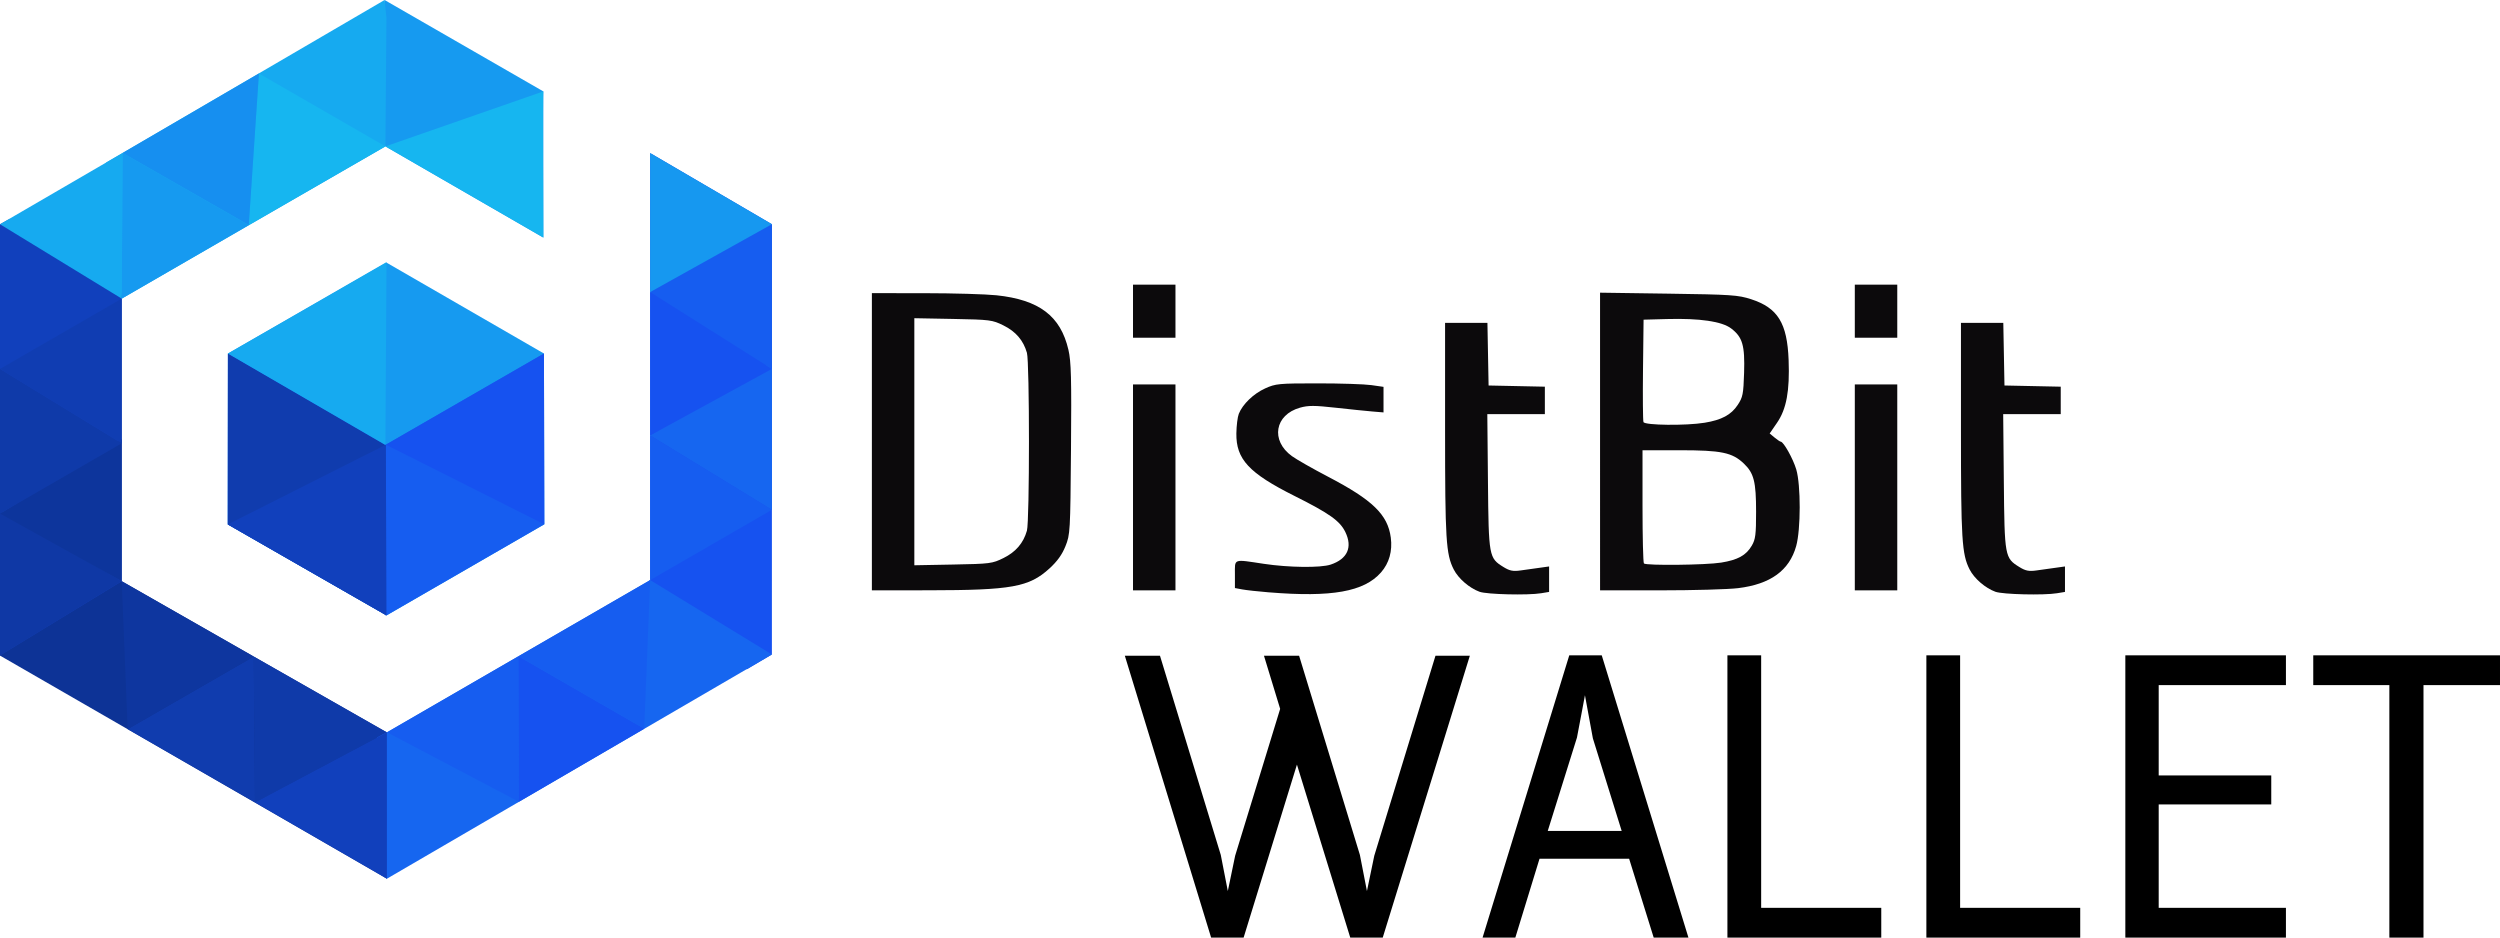
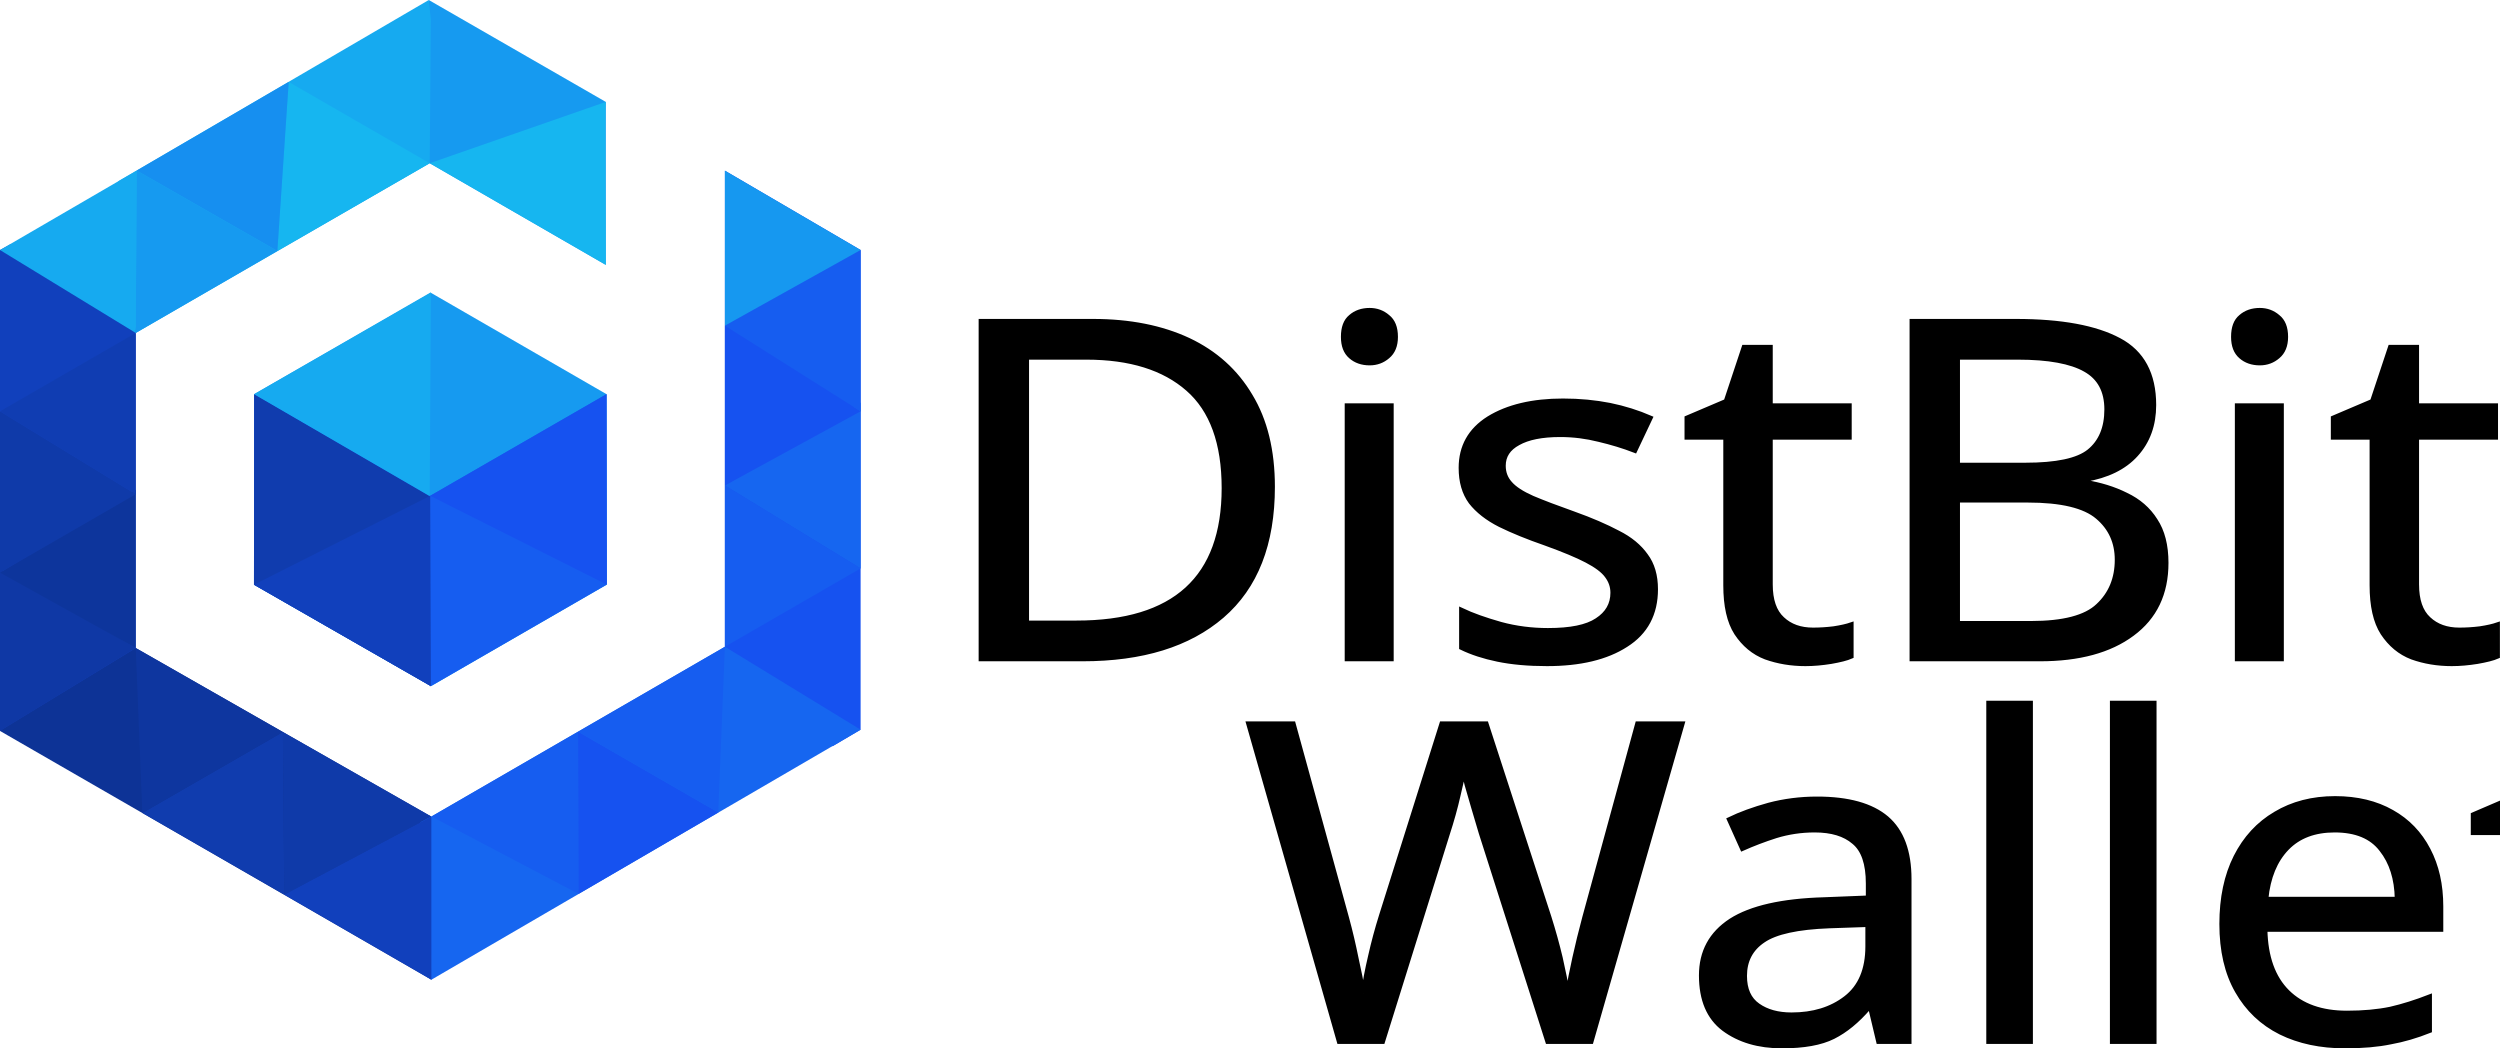
- <svg xmlns="http://www.w3.org/2000/svg" id="svg1028" version="1.1" viewBox="0 0 63.5 23.815" height="23.815mm" width="63.5mm">
+ <svg xmlns="http://www.w3.org/2000/svg" width="56.954mm" height="23.872mm" viewBox="0 0 56.954 23.872" version="1.1" id="svg1028">
  <defs id="defs1022" />
-   <g transform="translate(-109.9239,-78.83664)" id="layer1">
-     <g id="g2183-7-6-7" transform="matrix(0.6647861,0,0,0.6647861,110.4648,-175.3296)" style="stroke-width:1.504">
-       <g style="stroke-width:4.907" transform="matrix(0.3065693,0,0,0.3065693,-0.5642235,265.1179)" id="g1224">
-         <g transform="matrix(0.4992278,0,0,0.4992278,-5.750498,366.7955)" id="g1218" style="stroke-width:9.829">
-           <path id="path943-08-7-6-3-0" d="m 202.595,87.093 -30.392,-17.765 -0.005,106.602 -3.163,2.933 27.305,19.334 6.25,-3.699 z" style="fill:#1652f0;fill-opacity:1;stroke-width:9.829" />
-           <path id="path943-08-7-1-7-5-3-0-3" d="m 9.889,194.777 0.24,-4.489 26.316,-16.428 3.836,2.349 66.098,37.723 0.104,36.547 z" style="fill:#0d3396;fill-opacity:1;stroke-width:9.829" />
-           <path id="path943-08-7-1-7-5-3-0-3-9-2" d="m 202.59,194.498 -30.387,-18.571 -65.733,38.011 -2.401,-1.06 -0.707,35.647 3.119,1.954 z" style="fill:#1666f0;fill-opacity:1;stroke-width:9.829" />
-           <path id="path943-08-7-6" d="m 9.889,194.716 30.392,-18.508 5e-6,-70.545 2.413,-3.381 -30.369,-16.532 -2.436,1.344 z" style="fill:#1140bc;fill-opacity:1;stroke-width:9.829" />
-           <path id="path943-08" d="M 145.533,53.93 V 90.423 L 106.106,67.66 l -4.84,-0.247 4.629,-36.3 z" style="fill:#169af0;fill-opacity:1;stroke-width:9.829" />
-           <path id="path943-08-7" d="M 36.373,71.705 40.281,105.664 106.106,67.66 106.36,35.499 105.895,31.113 Z" style="fill:#16aaf0;fill-opacity:1;stroke-width:9.829" />
-           <path id="path832-67" d="m 106.373,184.747 39.383,-22.738 -0.068,-42.638 -39.315,-22.699 -39.582,22.699 -0.034,42.658 z" style="fill:#169af0;fill-opacity:1;stroke-width:9.829" />
-           <path id="path832-8-5" d="m 106.373,184.747 39.383,-22.738 -0.068,-42.638 -39.475,22.76 -39.422,-22.76 -0.034,42.658 z" style="fill:#165df0;fill-opacity:1;stroke-width:9.829" />
-           <path id="path832-0-7" d="M 106.373,184.747 H 106.106 v -42.553 0 l -39.315,-22.822 -0.034,42.658 z" style="fill:#103cae;fill-opacity:1;stroke-width:9.829" />
-           <path id="path943-08-7-1" d="M 106.106,67.66 71.992,87.304 74.53,49.459 Z" style="fill:#16b6f0;fill-opacity:1;stroke-width:9.829" />
-           <path id="path943-08-7-1-7" d="M 40.492,69.3 71.992,87.304 74.53,49.459 Z" style="fill:#168ff0;fill-opacity:1;stroke-width:9.829" />
-           <path id="path943-08-7-1-7-5" d="M 71.992,87.304 40.492,69.3 c 0,0 -0.211,36.364 -0.211,36.364 z" style="fill:#169af0;fill-opacity:1;stroke-width:9.829" />
-           <path id="path943-08-7-1-7-5-8" d="M 9.889,87.096 40.281,105.664 40.492,69.3 Z" style="fill:#16aaf0;fill-opacity:1;stroke-width:9.829" />
-           <path id="path943-08-7-6-3" d="M 9.889,158.662 40.281,176.209 9.889,194.777 Z" style="fill:#0f38a5;fill-opacity:1;stroke-width:9.829" />
-           <path id="path943-08-7-6-3-6" d="M 40.281,140.757 9.889,159.326 40.281,176.209 Z" style="fill:#0d359c;fill-opacity:1;stroke-width:9.829" />
-           <path id="path943-08-7-6-2" d="M 9.889,159.326 40.281,141.779 9.889,123.211 Z" style="fill:#0f3aa9;fill-opacity:1;stroke-width:9.829" />
-           <path id="path943-08-7-6-2-5" d="m 202.59,158.383 -30.392,-18.568 30.392,-18.568 z" style="fill:#1666f0;fill-opacity:1;stroke-width:9.829" />
-           <path id="path943-08-7-1-7-5-3" d="m 106.471,213.938 -33.241,-18.918 0.311,36.413 z" style="fill:#0f3aa9;fill-opacity:1;stroke-width:9.829" />
-           <path id="path943-08-7-1-7-5-3-0" d="m 41.763,213.14 31.467,-18.12 0.311,36.413 z" style="fill:#103cae;fill-opacity:1;stroke-width:9.829" />
-           <path id="path943-08-7-1-7-5-3-1" d="m 73.23,195.02 -32.949,-18.811 1.482,36.931 z" style="fill:#0e369f;fill-opacity:1;stroke-width:9.829" />
-           <path id="path943-08-7-1-7-5-3-0-3-9" d="m 73.541,231.434 32.93,-17.496 0.011,36.541 z" style="fill:#1140bc;fill-opacity:1;stroke-width:9.829" />
-           <path id="path943-08-7-1-7-5-3-4" d="m 106.505,213.938 32.816,-18.999 0.102,36.328 z" style="fill:#165df0;fill-opacity:1;stroke-width:9.829" />
-           <path id="path943-08-7-1-7-5-3-0-1" d="m 170.722,213.026 -31.401,-18.087 0.102,36.328 z" style="fill:#1652f0;fill-opacity:1;stroke-width:9.829" />
-           <path id="path943-08-7-1-7-5-3-1-5" d="m 139.316,194.942 32.883,-19.012 -1.482,37.099 z" style="fill:#165df0;fill-opacity:1;stroke-width:9.829" />
-           <path id="path943-08-7-1-7-5-3-0-3-7" d="m 202.59,194.498 -30.387,-18.571 -1.482,37.099 z" style="fill:#000000;fill-opacity:0;stroke-width:9.829" />
-           <path id="path943-08-7-1-8" d="m 106.106,67.66 39.427,22.763 c 0,0 -0.211,-36.489 0,-36.493 z" style="fill:#16b6f0;fill-opacity:1;stroke-width:9.829" />
-           <path id="path832-0-8" d="m 106.373,184.747 -0.16,-42.615 -39.456,19.897 z" style="fill:#1140bc;fill-opacity:1;stroke-width:9.829" />
-           <path id="path832-0-8-8" d="m 145.756,162.009 -0.068,-42.638 -39.475,22.76 z" style="fill:#1652f0;fill-opacity:1;stroke-width:9.829" />
-           <path id="path832-0-8-8-1" d="m 106.106,142.194 c 0,0 0.238,-37.362 0.267,-45.645 v 0 l -39.582,22.822 19.658,11.411 z" style="fill:#16aaf0;fill-opacity:1;stroke-width:9.829" />
-           <path id="path943-08-7-6-3-6-1" d="M 40.281,105.664 9.889,123.211 40.281,141.779 Z" style="fill:#103db2;fill-opacity:1;stroke-width:9.829" />
-           <path id="path943-08-7-6-3-6-3" d="m 172.199,139.815 30.392,18.568 c 0,0 -30.392,17.547 -30.392,17.547 z" style="fill:#165df0;fill-opacity:1;stroke-width:9.829" />
-           <path id="path943-08-7-6-3-6-1-8" d="m 172.199,104.035 30.397,19.173 -30.397,16.607 z" style="fill:#1652f0;fill-opacity:1;stroke-width:9.829" />
-           <path id="path943-08-7-6-9" d="m 202.595,123.208 -30.397,-19.173 30.397,-16.942 z" style="fill:#165df0;fill-opacity:1;stroke-width:9.829" />
-           <path id="path943-08-7-1-7-5-1" d="m 202.595,87.093 -30.392,-17.765 -0.005,34.707 z" style="fill:#1698f0;fill-opacity:1;stroke-width:9.829" />
-         </g>
-         <g id="g2183-7-6" transform="translate(46.00126,-123.762)" style="stroke-width:4.907">
-           <path id="path1942-8-8" d="m 111.365,579.918 c -1.361,-0.111 -2.879,-0.278 -3.373,-0.371 l -0.899,-0.169 v -1.708 c 0,-1.993 -0.269,-1.895 3.595,-1.312 3.121,0.47 7.086,0.517 8.338,0.097 2.093,-0.701 2.75,-2.155 1.831,-4.053 -0.675,-1.393 -1.98,-2.321 -6.334,-4.501 -5.683,-2.845 -7.296,-4.58 -7.249,-7.798 0.014,-0.955 0.15,-2.05 0.301,-2.434 0.475,-1.2 1.839,-2.517 3.286,-3.171 1.312,-0.593 1.685,-0.629 6.55,-0.629 2.838,0 5.844,0.098 6.681,0.217 l 1.521,0.217 v 1.593 1.593 l -1.389,-0.115 c -0.764,-0.064 -2.825,-0.275 -4.58,-0.47 -2.638,-0.293 -3.406,-0.294 -4.429,-0.008 -3.161,0.885 -3.704,4.096 -1.021,6.039 0.581,0.421 2.615,1.579 4.52,2.574 5.549,2.898 7.426,4.719 7.805,7.574 0.224,1.685 -0.198,3.185 -1.222,4.351 -2.109,2.402 -6.137,3.119 -13.931,2.481 z" style="fill:#0c0a0c;stroke-width:4.907" />
-           <path id="path1940-04-3" d="m 137.582,579.842 c -1.262,-0.458 -2.638,-1.646 -3.215,-2.776 -0.97,-1.901 -1.082,-3.706 -1.082,-17.425 v -13.313 h 2.639 2.639 l 0.073,3.903 0.073,3.903 3.506,0.074 3.506,0.074 v 1.712 1.712 h -3.586 -3.586 l 0.08,8.401 c 0.089,9.381 0.116,9.527 1.943,10.656 0.762,0.471 1.182,0.555 2.123,0.422 0.645,-0.091 1.709,-0.24 2.364,-0.331 l 1.191,-0.167 v 1.587 1.587 l -0.992,0.164 c -1.65,0.273 -6.755,0.151 -7.676,-0.183 z" style="fill:#0c0a0c;stroke-width:4.907" />
-           <path id="path1938-4-1" d="m 201.876,579.842 c -1.262,-0.458 -2.638,-1.646 -3.215,-2.776 -0.97,-1.901 -1.082,-3.706 -1.082,-17.425 v -13.313 h 2.639 2.639 l 0.073,3.903 0.073,3.903 3.506,0.074 3.506,0.074 v 1.712 1.712 h -3.586 -3.586 l 0.08,8.401 c 0.089,9.381 0.116,9.527 1.943,10.656 0.762,0.471 1.182,0.555 2.123,0.422 0.645,-0.091 1.709,-0.24 2.364,-0.331 l 1.191,-0.167 v 1.587 1.587 l -0.992,0.164 c -1.65,0.273 -6.755,0.151 -7.676,-0.183 z" style="fill:#0c0a0c;stroke-width:4.907" />
-           <path d="m 78.252,575.638 c 1.532,-0.758 2.474,-1.858 2.918,-3.406 0.339,-1.183 0.339,-20.992 0,-22.175 -0.444,-1.548 -1.386,-2.647 -2.918,-3.406 -1.396,-0.691 -1.652,-0.724 -6.284,-0.812 l -4.829,-0.091 v 15.396 15.396 l 4.829,-0.091 c 4.632,-0.088 4.888,-0.121 6.284,-0.812 z M 61.848,561.145 V 542.625 l 6.548,0.005 c 3.602,0.003 7.64,0.12 8.974,0.26 5.33,0.562 7.994,2.579 8.972,6.792 0.341,1.472 0.395,3.517 0.322,12.368 -0.084,10.329 -0.102,10.644 -0.691,12.112 -0.424,1.056 -1.022,1.888 -1.998,2.778 -2.539,2.316 -4.697,2.706 -15.05,2.718 l -7.078,0.008 z" style="fill:#0c0a0c;stroke-width:4.907" id="path1934-9-1" />
-           <path id="path1932-5-3" d="m 94.392,566.834 v -12.832 h 2.646 2.646 v 12.832 12.832 h -2.646 -2.646 z" style="fill:#0c0a0c;stroke-width:4.907" />
-           <path d="m 165.626,558.777 c 2.13,-0.349 3.313,-0.984 4.129,-2.217 0.636,-0.961 0.713,-1.347 0.797,-4.004 0.108,-3.417 -0.192,-4.449 -1.611,-5.531 -1.154,-0.88 -3.915,-1.284 -8.007,-1.173 l -2.91,0.079 -0.071,6.212 c -0.039,3.417 -0.013,6.364 0.058,6.548 0.157,0.41 5.284,0.467 7.615,0.085 z m 2.055,17.432 c 2.095,-0.339 3.119,-0.903 3.827,-2.109 0.464,-0.79 0.539,-1.374 0.539,-4.224 0,-3.754 -0.269,-4.814 -1.526,-6.013 -1.446,-1.379 -2.8,-1.66 -8.008,-1.66 h -4.621 v 6.967 c 0,3.832 0.079,7.047 0.176,7.144 0.282,0.282 7.724,0.2 9.613,-0.106 z m -15.081,-15.093 v -18.55 l 8.533,0.122 c 7.848,0.112 8.675,0.168 10.305,0.697 3.317,1.077 4.49,2.981 4.663,7.569 0.146,3.872 -0.269,6.117 -1.447,7.83 l -0.914,1.329 0.609,0.507 c 0.335,0.279 0.682,0.511 0.772,0.516 0.358,0.019 1.537,2.13 1.932,3.458 0.577,1.944 0.571,7.481 -0.01,9.554 -0.855,3.048 -3.204,4.75 -7.237,5.243 -1.233,0.151 -5.609,0.274 -9.723,0.274 h -7.481 z" style="fill:#0c0a0c;stroke-width:4.907" id="path1926-6-8" />
-           <path id="path1924-1-1" d="m 184.35,566.834 v -12.832 h 2.646 2.646 v 12.832 12.832 h -2.646 -2.646 z" style="fill:#0c0a0c;stroke-width:4.907" />
-           <path id="path1910-5-3" d="m 94.392,544.873 v -3.307 h 2.646 2.646 v 3.307 3.307 h -2.646 -2.646 z" style="fill:#0c0a0c;stroke-width:4.907" />
-           <path id="path1908-2-3" d="m 184.35,544.873 v -3.307 h 2.646 2.646 v 3.307 3.307 h -2.646 -2.646 z" style="fill:#0c0a0c;stroke-width:4.907" />
-         </g>
-         <g aria-label="WALLET" id="text1062" style="font-style:normal;font-variant:normal;font-weight:normal;font-stretch:normal;font-size:49.4px;line-height:1.25;font-family:'Manila Sans';-inkscape-font-specification:'Manila Sans, Normal';font-variant-ligatures:normal;font-variant-caps:normal;font-variant-numeric:normal;font-variant-east-asian:normal;letter-spacing:0px;word-spacing:0px;stroke-width:1.953">
-           <g id="g1079" style="opacity:1;stroke-width:1.953">
-             <path style="color:#000000;font-style:normal;font-variant:normal;font-weight:normal;font-stretch:normal;font-size:49.4px;line-height:1.25;font-family:'Manila Sans';-inkscape-font-specification:'Manila Sans, Normal';font-variant-ligatures:normal;font-variant-position:normal;font-variant-caps:normal;font-variant-numeric:normal;font-variant-alternates:normal;font-variant-east-asian:normal;font-feature-settings:normal;font-variation-settings:normal;text-indent:0;text-align:start;text-decoration:none;text-decoration-line:none;text-decoration-style:solid;text-decoration-color:#000000;letter-spacing:0px;word-spacing:0px;text-transform:none;writing-mode:lr-tb;direction:ltr;text-orientation:mixed;dominant-baseline:auto;baseline-shift:baseline;text-anchor:start;white-space:normal;shape-padding:0;shape-margin:0;inline-size:0;clip-rule:nonzero;display:inline;overflow:visible;visibility:visible;isolation:auto;mix-blend-mode:normal;color-interpolation:sRGB;color-interpolation-filters:linearRGB;solid-color:#000000;solid-opacity:1;vector-effect:none;fill:#000000;fill-opacity:1;fill-rule:nonzero;stroke:none;stroke-width:1.953;stroke-linecap:butt;stroke-linejoin:miter;stroke-miterlimit:4;stroke-dasharray:none;stroke-dashoffset:0;stroke-opacity:1;color-rendering:auto;image-rendering:auto;shape-rendering:auto;text-rendering:auto;enable-background:accumulate;stop-color:#000000;stop-opacity:1" d="m 171.296,498.882 10.67,-34.531 h -3.656 l -7.558,24.7 -1.087,5.236 h -0.247 l -1.037,-5.335 -7.509,-24.601 h -3.754 l 1.927,6.323 -5.632,18.377 -1.087,5.236 h -0.247 l -1.037,-5.335 -7.509,-24.601 h -3.754 l 10.572,34.531 h 3.606 l 6.867,-22.28 6.867,22.28 z" id="path1081" />
-             <path style="color:#000000;font-style:normal;font-variant:normal;font-weight:normal;font-stretch:normal;font-size:49.4px;line-height:1.25;font-family:'Manila Sans';-inkscape-font-specification:'Manila Sans, Normal';font-variant-ligatures:normal;font-variant-position:normal;font-variant-caps:normal;font-variant-numeric:normal;font-variant-alternates:normal;font-variant-east-asian:normal;font-feature-settings:normal;font-variation-settings:normal;text-indent:0;text-align:start;text-decoration:none;text-decoration-line:none;text-decoration-style:solid;text-decoration-color:#000000;letter-spacing:0px;word-spacing:0px;text-transform:none;writing-mode:lr-tb;direction:ltr;text-orientation:mixed;dominant-baseline:auto;baseline-shift:baseline;text-anchor:start;white-space:normal;shape-padding:0;shape-margin:0;inline-size:0;clip-rule:nonzero;display:inline;overflow:visible;visibility:visible;isolation:auto;mix-blend-mode:normal;color-interpolation:sRGB;color-interpolation-filters:linearRGB;solid-color:#000000;solid-opacity:1;vector-effect:none;fill-opacity:1;fill-rule:nonzero;stroke:none;stroke-width:1.953;stroke-linecap:butt;stroke-linejoin:miter;stroke-miterlimit:4;stroke-dasharray:none;stroke-dashoffset:0;stroke-opacity:1;color-rendering:auto;image-rendering:auto;shape-rendering:auto;text-rendering:auto;enable-background:accumulate;stop-color:#000000;stop-opacity:1" d="m 139.375,464.053 10.754,35.129 h 4.049 l 6.646,-21.562 6.645,21.562 h 4.049 l 0.064,-0.211 10.791,-34.918 h -4.283 l -7.627,24.924 -0.914,4.404 -0.877,-4.5 -7.578,-24.828 h -4.379 l 2.018,6.621 -5.609,18.303 -0.914,4.404 -0.877,-4.5 -7.578,-24.828 z m 0.809,0.598 h 3.129 l 7.439,24.375 1.08,5.562 h 0.738 l 1.133,-5.461 5.654,-18.451 -1.836,-6.025 h 3.129 l 7.439,24.375 1.082,5.562 h 0.738 l 1.133,-5.461 7.49,-24.477 h 3.029 l -10.488,33.934 h -3.164 l -7.086,-22.998 -7.088,22.998 h -3.164 z" id="path1083" />
-           </g>
-           <g id="g1085" style="opacity:1;stroke-width:1.953">
-             <path style="color:#000000;font-style:normal;font-variant:normal;font-weight:normal;font-stretch:normal;font-size:49.4px;line-height:1.25;font-family:'Manila Sans';-inkscape-font-specification:'Manila Sans, Normal';font-variant-ligatures:normal;font-variant-position:normal;font-variant-caps:normal;font-variant-numeric:normal;font-variant-alternates:normal;font-variant-east-asian:normal;font-feature-settings:normal;font-variation-settings:normal;text-indent:0;text-align:start;text-decoration:none;text-decoration-line:none;text-decoration-style:solid;text-decoration-color:#000000;letter-spacing:0px;word-spacing:0px;text-transform:none;writing-mode:lr-tb;direction:ltr;text-orientation:mixed;dominant-baseline:auto;baseline-shift:baseline;text-anchor:start;white-space:normal;shape-padding:0;shape-margin:0;inline-size:0;clip-rule:nonzero;display:inline;overflow:visible;visibility:visible;isolation:auto;mix-blend-mode:normal;color-interpolation:sRGB;color-interpolation-filters:linearRGB;solid-color:#000000;solid-opacity:1;vector-effect:none;fill:#000000;fill-opacity:1;fill-rule:nonzero;stroke:none;stroke-width:1.953;stroke-linecap:butt;stroke-linejoin:miter;stroke-miterlimit:4;stroke-dasharray:none;stroke-dashoffset:0;stroke-opacity:1;color-rendering:auto;image-rendering:auto;shape-rendering:auto;text-rendering:auto;enable-background:accumulate;stop-color:#000000;stop-opacity:1" d="m 198.591,464.302 h -3.606 l -10.621,34.58 h 3.458 l 3.013,-9.831 h 11.609 l 3.063,9.831 h 3.705 z m -0.593,9.979 3.705,11.905 H 191.675 l 3.754,-12.004 c 0,0 1.087,-5.681 1.136,-6.076 h 0.296 z" id="path1087" />
-             <path style="color:#000000;font-style:normal;font-variant:normal;font-weight:normal;font-stretch:normal;font-size:49.4px;line-height:1.25;font-family:'Manila Sans';-inkscape-font-specification:'Manila Sans, Normal';font-variant-ligatures:normal;font-variant-position:normal;font-variant-caps:normal;font-variant-numeric:normal;font-variant-alternates:normal;font-variant-east-asian:normal;font-feature-settings:normal;font-variation-settings:normal;text-indent:0;text-align:start;text-decoration:none;text-decoration-line:none;text-decoration-style:solid;text-decoration-color:#000000;letter-spacing:0px;word-spacing:0px;text-transform:none;writing-mode:lr-tb;direction:ltr;text-orientation:mixed;dominant-baseline:auto;baseline-shift:baseline;text-anchor:start;white-space:normal;shape-padding:0;shape-margin:0;inline-size:0;clip-rule:nonzero;display:inline;overflow:visible;visibility:visible;isolation:auto;mix-blend-mode:normal;color-interpolation:sRGB;color-interpolation-filters:linearRGB;solid-color:#000000;solid-opacity:1;vector-effect:none;fill-opacity:1;fill-rule:nonzero;stroke:none;stroke-width:1.953;stroke-linecap:butt;stroke-linejoin:miter;stroke-miterlimit:4;stroke-dasharray:none;stroke-dashoffset:0;stroke-opacity:1;color-rendering:auto;image-rendering:auto;shape-rendering:auto;text-rendering:auto;enable-background:accumulate;stop-color:#000000;stop-opacity:1" d="m 194.764,464.002 -10.805,35.18 h 4.084 l 3.014,-9.83 h 11.168 l 3.062,9.83 h 4.33 L 198.812,464.002 h -0.221 z m 0.443,0.6 h 3.162 l 10.438,33.982 h -3.078 l -3.064,-9.832 h -12.049 l -3.014,9.832 h -2.832 z m 1.096,3.205 -0.033,0.262 c -0.007,0.052 -0.087,0.512 -0.195,1.1 -0.109,0.587 -0.25,1.334 -0.389,2.068 -0.276,1.458 -0.541,2.848 -0.545,2.869 l -3.873,12.381 h 10.842 l -3.82,-12.285 -1.178,-6.395 z m 0.414,1.162 0.99,5.385 0.006,0.016 3.584,11.518 h -9.215 l 3.639,-11.631 0.004,-0.018 c 0,0 0.271,-1.421 0.549,-2.891 0.139,-0.735 0.28,-1.481 0.389,-2.07 0.03,-0.16 0.031,-0.178 0.055,-0.309 z" id="path1089" />
-           </g>
-           <g id="g1091" style="opacity:1;stroke-width:1.953">
-             <path style="color:#000000;font-style:normal;font-variant:normal;font-weight:normal;font-stretch:normal;font-size:49.4px;line-height:1.25;font-family:'Manila Sans';-inkscape-font-specification:'Manila Sans, Normal';font-variant-ligatures:normal;font-variant-position:normal;font-variant-caps:normal;font-variant-numeric:normal;font-variant-alternates:normal;font-variant-east-asian:normal;font-feature-settings:normal;font-variation-settings:normal;text-indent:0;text-align:start;text-decoration:none;text-decoration-line:none;text-decoration-style:solid;text-decoration-color:#000000;letter-spacing:0px;word-spacing:0px;text-transform:none;writing-mode:lr-tb;direction:ltr;text-orientation:mixed;dominant-baseline:auto;baseline-shift:baseline;text-anchor:start;white-space:normal;shape-padding:0;shape-margin:0;inline-size:0;clip-rule:nonzero;display:inline;overflow:visible;visibility:visible;isolation:auto;mix-blend-mode:normal;color-interpolation:sRGB;color-interpolation-filters:linearRGB;solid-color:#000000;solid-opacity:1;vector-effect:none;fill:#000000;fill-opacity:1;fill-rule:nonzero;stroke:none;stroke-width:1.953;stroke-linecap:butt;stroke-linejoin:miter;stroke-miterlimit:4;stroke-dasharray:none;stroke-dashoffset:0;stroke-opacity:1;color-rendering:auto;image-rendering:auto;shape-rendering:auto;text-rendering:auto;enable-background:accumulate;stop-color:#000000;stop-opacity:1" d="m 218.381,495.77 v -31.468 h -3.606 v 34.58 h 18.575 v -3.112 z" id="path1093" />
-             <path style="color:#000000;font-style:normal;font-variant:normal;font-weight:normal;font-stretch:normal;font-size:49.4px;line-height:1.25;font-family:'Manila Sans';-inkscape-font-specification:'Manila Sans, Normal';font-variant-ligatures:normal;font-variant-position:normal;font-variant-caps:normal;font-variant-numeric:normal;font-variant-alternates:normal;font-variant-east-asian:normal;font-feature-settings:normal;font-variation-settings:normal;text-indent:0;text-align:start;text-decoration:none;text-decoration-line:none;text-decoration-style:solid;text-decoration-color:#000000;letter-spacing:0px;word-spacing:0px;text-transform:none;writing-mode:lr-tb;direction:ltr;text-orientation:mixed;dominant-baseline:auto;baseline-shift:baseline;text-anchor:start;white-space:normal;shape-padding:0;shape-margin:0;inline-size:0;clip-rule:nonzero;display:inline;overflow:visible;visibility:visible;isolation:auto;mix-blend-mode:normal;color-interpolation:sRGB;color-interpolation-filters:linearRGB;solid-color:#000000;solid-opacity:1;vector-effect:none;fill-opacity:1;fill-rule:nonzero;stroke:none;stroke-width:1.953;stroke-linecap:butt;stroke-linejoin:miter;stroke-miterlimit:4;stroke-dasharray:none;stroke-dashoffset:0;stroke-opacity:1;color-rendering:auto;image-rendering:auto;shape-rendering:auto;text-rendering:auto;enable-background:accumulate;stop-color:#000000;stop-opacity:1" d="m 214.475,464.002 v 35.18 h 19.174 v -3.711 h -14.969 v -31.469 z m 0.6,0.6 h 3.008 v 31.469 h 0.299 14.67 v 2.514 h -17.977 z" id="path1095" />
-           </g>
-           <g id="g1097" style="opacity:1;stroke-width:1.953">
-             <path style="color:#000000;font-style:normal;font-variant:normal;font-weight:normal;font-stretch:normal;font-size:49.4px;line-height:1.25;font-family:'Manila Sans';-inkscape-font-specification:'Manila Sans, Normal';font-variant-ligatures:normal;font-variant-position:normal;font-variant-caps:normal;font-variant-numeric:normal;font-variant-alternates:normal;font-variant-east-asian:normal;font-feature-settings:normal;font-variation-settings:normal;text-indent:0;text-align:start;text-decoration:none;text-decoration-line:none;text-decoration-style:solid;text-decoration-color:#000000;letter-spacing:0px;word-spacing:0px;text-transform:none;writing-mode:lr-tb;direction:ltr;text-orientation:mixed;dominant-baseline:auto;baseline-shift:baseline;text-anchor:start;white-space:normal;shape-padding:0;shape-margin:0;inline-size:0;clip-rule:nonzero;display:inline;overflow:visible;visibility:visible;isolation:auto;mix-blend-mode:normal;color-interpolation:sRGB;color-interpolation-filters:linearRGB;solid-color:#000000;solid-opacity:1;vector-effect:none;fill:#000000;fill-opacity:1;fill-rule:nonzero;stroke:none;stroke-width:1.953;stroke-linecap:butt;stroke-linejoin:miter;stroke-miterlimit:4;stroke-dasharray:none;stroke-dashoffset:0;stroke-opacity:1;color-rendering:auto;image-rendering:auto;shape-rendering:auto;text-rendering:auto;enable-background:accumulate;stop-color:#000000;stop-opacity:1" d="m 243.178,495.77 v -31.468 h -3.606 v 34.58 h 18.575 v -3.112 z" id="path1099" />
-             <path style="color:#000000;font-style:normal;font-variant:normal;font-weight:normal;font-stretch:normal;font-size:49.4px;line-height:1.25;font-family:'Manila Sans';-inkscape-font-specification:'Manila Sans, Normal';font-variant-ligatures:normal;font-variant-position:normal;font-variant-caps:normal;font-variant-numeric:normal;font-variant-alternates:normal;font-variant-east-asian:normal;font-feature-settings:normal;font-variation-settings:normal;text-indent:0;text-align:start;text-decoration:none;text-decoration-line:none;text-decoration-style:solid;text-decoration-color:#000000;letter-spacing:0px;word-spacing:0px;text-transform:none;writing-mode:lr-tb;direction:ltr;text-orientation:mixed;dominant-baseline:auto;baseline-shift:baseline;text-anchor:start;white-space:normal;shape-padding:0;shape-margin:0;inline-size:0;clip-rule:nonzero;display:inline;overflow:visible;visibility:visible;isolation:auto;mix-blend-mode:normal;color-interpolation:sRGB;color-interpolation-filters:linearRGB;solid-color:#000000;solid-opacity:1;vector-effect:none;fill-opacity:1;fill-rule:nonzero;stroke:none;stroke-width:1.953;stroke-linecap:butt;stroke-linejoin:miter;stroke-miterlimit:4;stroke-dasharray:none;stroke-dashoffset:0;stroke-opacity:1;color-rendering:auto;image-rendering:auto;shape-rendering:auto;text-rendering:auto;enable-background:accumulate;stop-color:#000000;stop-opacity:1" d="m 239.271,464.002 v 35.18 h 19.174 v -3.711 h -14.969 v -31.469 z m 0.6,0.6 h 3.008 v 31.469 h 0.299 14.668 v 2.514 h -17.975 z" id="path1101" />
-           </g>
-           <g id="g1103" style="opacity:1;stroke-width:1.953">
-             <path style="color:#000000;font-style:normal;font-variant:normal;font-weight:normal;font-stretch:normal;font-size:49.4px;line-height:1.25;font-family:'Manila Sans';-inkscape-font-specification:'Manila Sans, Normal';font-variant-ligatures:normal;font-variant-position:normal;font-variant-caps:normal;font-variant-numeric:normal;font-variant-alternates:normal;font-variant-east-asian:normal;font-feature-settings:normal;font-variation-settings:normal;text-indent:0;text-align:start;text-decoration:none;text-decoration-line:none;text-decoration-style:solid;text-decoration-color:#000000;letter-spacing:0px;word-spacing:0px;text-transform:none;writing-mode:lr-tb;direction:ltr;text-orientation:mixed;dominant-baseline:auto;baseline-shift:baseline;text-anchor:start;white-space:normal;shape-padding:0;shape-margin:0;inline-size:0;clip-rule:nonzero;display:inline;overflow:visible;visibility:visible;isolation:auto;mix-blend-mode:normal;color-interpolation:sRGB;color-interpolation-filters:linearRGB;solid-color:#000000;solid-opacity:1;vector-effect:none;fill:#000000;fill-opacity:1;fill-rule:nonzero;stroke:none;stroke-width:1.953;stroke-linecap:butt;stroke-linejoin:miter;stroke-miterlimit:4;stroke-dasharray:none;stroke-dashoffset:0;stroke-opacity:1;color-rendering:auto;image-rendering:auto;shape-rendering:auto;text-rendering:auto;enable-background:accumulate;stop-color:#000000;stop-opacity:1" d="m 264.368,498.882 h 19.414 v -3.112 h -15.857 v -13.486 h 14.03 v -3.013 h -14.03 v -11.856 h 15.857 v -3.112 h -19.414 z" id="path1105" />
-             <path style="color:#000000;font-style:normal;font-variant:normal;font-weight:normal;font-stretch:normal;font-size:49.4px;line-height:1.25;font-family:'Manila Sans';-inkscape-font-specification:'Manila Sans, Normal';font-variant-ligatures:normal;font-variant-position:normal;font-variant-caps:normal;font-variant-numeric:normal;font-variant-alternates:normal;font-variant-east-asian:normal;font-feature-settings:normal;font-variation-settings:normal;text-indent:0;text-align:start;text-decoration:none;text-decoration-line:none;text-decoration-style:solid;text-decoration-color:#000000;letter-spacing:0px;word-spacing:0px;text-transform:none;writing-mode:lr-tb;direction:ltr;text-orientation:mixed;dominant-baseline:auto;baseline-shift:baseline;text-anchor:start;white-space:normal;shape-padding:0;shape-margin:0;inline-size:0;clip-rule:nonzero;display:inline;overflow:visible;visibility:visible;isolation:auto;mix-blend-mode:normal;color-interpolation:sRGB;color-interpolation-filters:linearRGB;solid-color:#000000;solid-opacity:1;vector-effect:none;fill-opacity:1;fill-rule:nonzero;stroke:none;stroke-width:1.953;stroke-linecap:butt;stroke-linejoin:miter;stroke-miterlimit:4;stroke-dasharray:none;stroke-dashoffset:0;stroke-opacity:1;color-rendering:auto;image-rendering:auto;shape-rendering:auto;text-rendering:auto;enable-background:accumulate;stop-color:#000000;stop-opacity:1" d="m 264.068,464.002 v 35.18 h 0.299 19.715 v -3.711 h -15.857 v -12.887 h 14.029 v -3.613 h -14.029 v -11.258 h 15.857 v -3.711 z m 0.6,0.6 h 18.814 v 2.514 H 267.625 v 12.455 h 14.029 v 2.414 H 267.625 v 14.086 h 15.857 v 2.514 h -18.814 z" id="path1107" />
-           </g>
-           <g id="g1109" style="opacity:1;stroke-width:1.953">
-             <path style="color:#000000;font-style:normal;font-variant:normal;font-weight:normal;font-stretch:normal;font-size:49.4px;line-height:1.25;font-family:'Manila Sans';-inkscape-font-specification:'Manila Sans, Normal';font-variant-ligatures:normal;font-variant-position:normal;font-variant-caps:normal;font-variant-numeric:normal;font-variant-alternates:normal;font-variant-east-asian:normal;font-feature-settings:normal;font-variation-settings:normal;text-indent:0;text-align:start;text-decoration:none;text-decoration-line:none;text-decoration-style:solid;text-decoration-color:#000000;letter-spacing:0px;word-spacing:0px;text-transform:none;writing-mode:lr-tb;direction:ltr;text-orientation:mixed;dominant-baseline:auto;baseline-shift:baseline;text-anchor:start;white-space:normal;shape-padding:0;shape-margin:0;inline-size:0;clip-rule:nonzero;display:inline;overflow:visible;visibility:visible;isolation:auto;mix-blend-mode:normal;color-interpolation:sRGB;color-interpolation-filters:linearRGB;solid-color:#000000;solid-opacity:1;vector-effect:none;fill:#000000;fill-opacity:1;fill-rule:nonzero;stroke:none;stroke-width:1.953;stroke-linecap:butt;stroke-linejoin:miter;stroke-miterlimit:4;stroke-dasharray:none;stroke-dashoffset:0;stroke-opacity:1;color-rendering:auto;image-rendering:auto;shape-rendering:auto;text-rendering:auto;enable-background:accumulate;stop-color:#000000;stop-opacity:1" d="m 310.462,464.302 h -22.675 v 3.112 h 9.485 v 31.468 h 3.656 v -31.468 h 9.534 z" id="path1111" />
-             <path style="color:#000000;font-style:normal;font-variant:normal;font-weight:normal;font-stretch:normal;font-size:49.4px;line-height:1.25;font-family:'Manila Sans';-inkscape-font-specification:'Manila Sans, Normal';font-variant-ligatures:normal;font-variant-position:normal;font-variant-caps:normal;font-variant-numeric:normal;font-variant-alternates:normal;font-variant-east-asian:normal;font-feature-settings:normal;font-variation-settings:normal;text-indent:0;text-align:start;text-decoration:none;text-decoration-line:none;text-decoration-style:solid;text-decoration-color:#000000;letter-spacing:0px;word-spacing:0px;text-transform:none;writing-mode:lr-tb;direction:ltr;text-orientation:mixed;dominant-baseline:auto;baseline-shift:baseline;text-anchor:start;white-space:normal;shape-padding:0;shape-margin:0;inline-size:0;clip-rule:nonzero;display:inline;overflow:visible;visibility:visible;isolation:auto;mix-blend-mode:normal;color-interpolation:sRGB;color-interpolation-filters:linearRGB;solid-color:#000000;solid-opacity:1;vector-effect:none;fill-opacity:1;fill-rule:nonzero;stroke:none;stroke-width:1.953;stroke-linecap:butt;stroke-linejoin:miter;stroke-miterlimit:4;stroke-dasharray:none;stroke-dashoffset:0;stroke-opacity:1;color-rendering:auto;image-rendering:auto;shape-rendering:auto;text-rendering:auto;enable-background:accumulate;stop-color:#000000;stop-opacity:1" d="m 287.488,464.002 v 3.711 h 9.484 v 31.469 h 4.254 v -31.469 h 9.535 v -3.711 h -0.301 z m 0.598,0.6 h 22.076 v 2.514 h -9.535 v 31.469 h -3.057 v -31.469 h -9.484 z" id="path1113" />
-           </g>
-         </g>
+   <g id="layer1" transform="translate(-109.9239,-78.83664)">
+     <g style="stroke-width:1.504" transform="matrix(0.6647861,0,0,0.6647861,110.4648,-175.3296)" id="g2183-7-6-7">
+       <g transform="matrix(0.1530479,0,0,0.1530479,-2.32715,377.5662)" id="g1218" style="stroke-width:9.829">
+         <path id="path943-08-7-6-3-0" d="m 202.595,87.093 -30.392,-17.765 -0.005,106.602 -3.163,2.933 27.305,19.334 6.25,-3.699 z" style="fill:#1652f0;fill-opacity:1;stroke-width:9.829" />
+         <path id="path943-08-7-1-7-5-3-0-3" d="m 9.889,194.777 0.24,-4.489 26.316,-16.428 3.836,2.349 66.098,37.723 0.104,36.547 z" style="fill:#0d3396;fill-opacity:1;stroke-width:9.829" />
+         <path id="path943-08-7-1-7-5-3-0-3-9-2" d="m 202.59,194.498 -30.387,-18.571 -65.733,38.011 -2.401,-1.06 -0.707,35.647 3.119,1.954 z" style="fill:#1666f0;fill-opacity:1;stroke-width:9.829" />
+         <path id="path943-08-7-6" d="m 9.889,194.716 30.392,-18.508 5e-6,-70.545 2.413,-3.381 -30.369,-16.532 -2.436,1.344 z" style="fill:#1140bc;fill-opacity:1;stroke-width:9.829" />
+         <path id="path943-08" d="M 145.533,53.93 V 90.423 L 106.106,67.66 l -4.84,-0.247 4.629,-36.3 z" style="fill:#169af0;fill-opacity:1;stroke-width:9.829" />
+         <path id="path943-08-7" d="M 36.373,71.705 40.281,105.664 106.106,67.66 106.36,35.499 105.895,31.113 Z" style="fill:#16aaf0;fill-opacity:1;stroke-width:9.829" />
+         <path id="path832-67" d="m 106.373,184.747 39.383,-22.738 -0.068,-42.638 -39.315,-22.699 -39.582,22.699 -0.034,42.658 z" style="fill:#169af0;fill-opacity:1;stroke-width:9.829" />
+         <path id="path832-8-5" d="m 106.373,184.747 39.383,-22.738 -0.068,-42.638 -39.475,22.76 -39.422,-22.76 -0.034,42.658 z" style="fill:#165df0;fill-opacity:1;stroke-width:9.829" />
+         <path id="path832-0-7" d="M 106.373,184.747 H 106.106 v -42.553 0 l -39.315,-22.822 -0.034,42.658 z" style="fill:#103cae;fill-opacity:1;stroke-width:9.829" />
+         <path id="path943-08-7-1" d="M 106.106,67.66 71.992,87.304 74.53,49.459 Z" style="fill:#16b6f0;fill-opacity:1;stroke-width:9.829" />
+         <path id="path943-08-7-1-7" d="M 40.492,69.3 71.992,87.304 74.53,49.459 Z" style="fill:#168ff0;fill-opacity:1;stroke-width:9.829" />
+         <path id="path943-08-7-1-7-5" d="M 71.992,87.304 40.492,69.3 c 0,0 -0.211,36.364 -0.211,36.364 z" style="fill:#169af0;fill-opacity:1;stroke-width:9.829" />
+         <path id="path943-08-7-1-7-5-8" d="M 9.889,87.096 40.281,105.664 40.492,69.3 Z" style="fill:#16aaf0;fill-opacity:1;stroke-width:9.829" />
+         <path id="path943-08-7-6-3" d="M 9.889,158.662 40.281,176.209 9.889,194.777 Z" style="fill:#0f38a5;fill-opacity:1;stroke-width:9.829" />
+         <path id="path943-08-7-6-3-6" d="M 40.281,140.757 9.889,159.326 40.281,176.209 Z" style="fill:#0d359c;fill-opacity:1;stroke-width:9.829" />
+         <path id="path943-08-7-6-2" d="M 9.889,159.326 40.281,141.779 9.889,123.211 Z" style="fill:#0f3aa9;fill-opacity:1;stroke-width:9.829" />
+         <path id="path943-08-7-6-2-5" d="m 202.59,158.383 -30.392,-18.568 30.392,-18.568 z" style="fill:#1666f0;fill-opacity:1;stroke-width:9.829" />
+         <path id="path943-08-7-1-7-5-3" d="m 106.471,213.938 -33.241,-18.918 0.311,36.413 z" style="fill:#0f3aa9;fill-opacity:1;stroke-width:9.829" />
+         <path id="path943-08-7-1-7-5-3-0" d="m 41.763,213.14 31.467,-18.12 0.311,36.413 z" style="fill:#103cae;fill-opacity:1;stroke-width:9.829" />
+         <path id="path943-08-7-1-7-5-3-1" d="m 73.23,195.02 -32.949,-18.811 1.482,36.931 z" style="fill:#0e369f;fill-opacity:1;stroke-width:9.829" />
+         <path id="path943-08-7-1-7-5-3-0-3-9" d="m 73.541,231.434 32.93,-17.496 0.011,36.541 z" style="fill:#1140bc;fill-opacity:1;stroke-width:9.829" />
+         <path id="path943-08-7-1-7-5-3-4" d="m 106.505,213.938 32.816,-18.999 0.102,36.328 z" style="fill:#165df0;fill-opacity:1;stroke-width:9.829" />
+         <path id="path943-08-7-1-7-5-3-0-1" d="m 170.722,213.026 -31.401,-18.087 0.102,36.328 z" style="fill:#1652f0;fill-opacity:1;stroke-width:9.829" />
+         <path id="path943-08-7-1-7-5-3-1-5" d="m 139.316,194.942 32.883,-19.012 -1.482,37.099 z" style="fill:#165df0;fill-opacity:1;stroke-width:9.829" />
+         <path id="path943-08-7-1-7-5-3-0-3-7" d="m 202.59,194.498 -30.387,-18.571 -1.482,37.099 z" style="fill:#000000;fill-opacity:0;stroke-width:9.829" />
+         <path id="path943-08-7-1-8" d="m 106.106,67.66 39.427,22.763 c 0,0 -0.211,-36.489 0,-36.493 z" style="fill:#16b6f0;fill-opacity:1;stroke-width:9.829" />
+         <path id="path832-0-8" d="m 106.373,184.747 -0.16,-42.615 -39.456,19.897 z" style="fill:#1140bc;fill-opacity:1;stroke-width:9.829" />
+         <path id="path832-0-8-8" d="m 145.756,162.009 -0.068,-42.638 -39.475,22.76 z" style="fill:#1652f0;fill-opacity:1;stroke-width:9.829" />
+         <path id="path832-0-8-8-1" d="m 106.106,142.194 c 0,0 0.238,-37.362 0.267,-45.645 v 0 l -39.582,22.822 19.658,11.411 z" style="fill:#16aaf0;fill-opacity:1;stroke-width:9.829" />
+         <path id="path943-08-7-6-3-6-1" d="M 40.281,105.664 9.889,123.211 40.281,141.779 Z" style="fill:#103db2;fill-opacity:1;stroke-width:9.829" />
+         <path id="path943-08-7-6-3-6-3" d="m 172.199,139.815 30.392,18.568 c 0,0 -30.392,17.547 -30.392,17.547 z" style="fill:#165df0;fill-opacity:1;stroke-width:9.829" />
+         <path id="path943-08-7-6-3-6-1-8" d="m 172.199,104.035 30.397,19.173 -30.397,16.607 z" style="fill:#1652f0;fill-opacity:1;stroke-width:9.829" />
+         <path id="path943-08-7-6-9" d="m 202.595,123.208 -30.397,-19.173 30.397,-16.942 z" style="fill:#165df0;fill-opacity:1;stroke-width:9.829" />
+         <path id="path943-08-7-1-7-5-1" d="m 202.595,87.093 -30.392,-17.765 -0.005,34.707 z" style="fill:#1698f0;fill-opacity:1;stroke-width:9.829" />
+       </g>
+       <g style="fill:#000000;stroke:#000000;stroke-opacity:1;stroke-width:0.15;stroke-miterlimit:4;stroke-dasharray:none" id="g988">
+         <text xml:space="preserve" style="font-style:normal;font-variant:normal;font-weight:normal;font-stretch:normal;font-size:16.83px;line-height:1.25;font-family:'Manila Sans';-inkscape-font-specification:'Manila Sans, Normal';font-variant-ligatures:normal;font-variant-caps:normal;font-variant-numeric:normal;font-variant-east-asian:normal;letter-spacing:0px;word-spacing:0px;fill:#000000;stroke:#000000;stroke-width:0.15;stroke-miterlimit:4;stroke-dasharray:none;stroke-opacity:1" x="30.006" y="419.874" id="text898" transform="scale(1.03694,0.9643757)">
+           <tspan id="tspan896" x="30.006" y="419.874" style="font-style:normal;font-variant:normal;font-weight:normal;font-stretch:normal;font-size:16.83px;font-family:'Manila Sans';-inkscape-font-specification:'Manila Sans, Normal';font-variant-ligatures:normal;font-variant-caps:normal;font-variant-numeric:normal;font-variant-east-asian:normal;fill:#000000;stroke:#000000;stroke-width:0.15;stroke-miterlimit:4;stroke-dasharray:none;stroke-opacity:1">DistBit</tspan>
+         </text>
+         <text transform="scale(1.03694,0.9643757)" id="text898-7" y="433.474" x="40.284" style="font-style:normal;font-variant:normal;font-weight:normal;font-stretch:normal;font-size:15.842px;line-height:1.25;font-family:'Manila Sans';-inkscape-font-specification:'Manila Sans, Normal';font-variant-ligatures:normal;font-variant-caps:normal;font-variant-numeric:normal;font-variant-east-asian:normal;letter-spacing:0px;word-spacing:0px;fill:#000000;stroke:#000000;stroke-width:0.15;stroke-miterlimit:4;stroke-dasharray:none;stroke-opacity:1" xml:space="preserve">
+           <tspan id="tspan918" x="40.284" y="433.474" style="fill:#000000;stroke-width:0.15;stroke:#000000;stroke-opacity:1;stroke-miterlimit:4;stroke-dasharray:none">Wallet</tspan>
+         </text>
      </g>
    </g>
  </g>
</svg>
